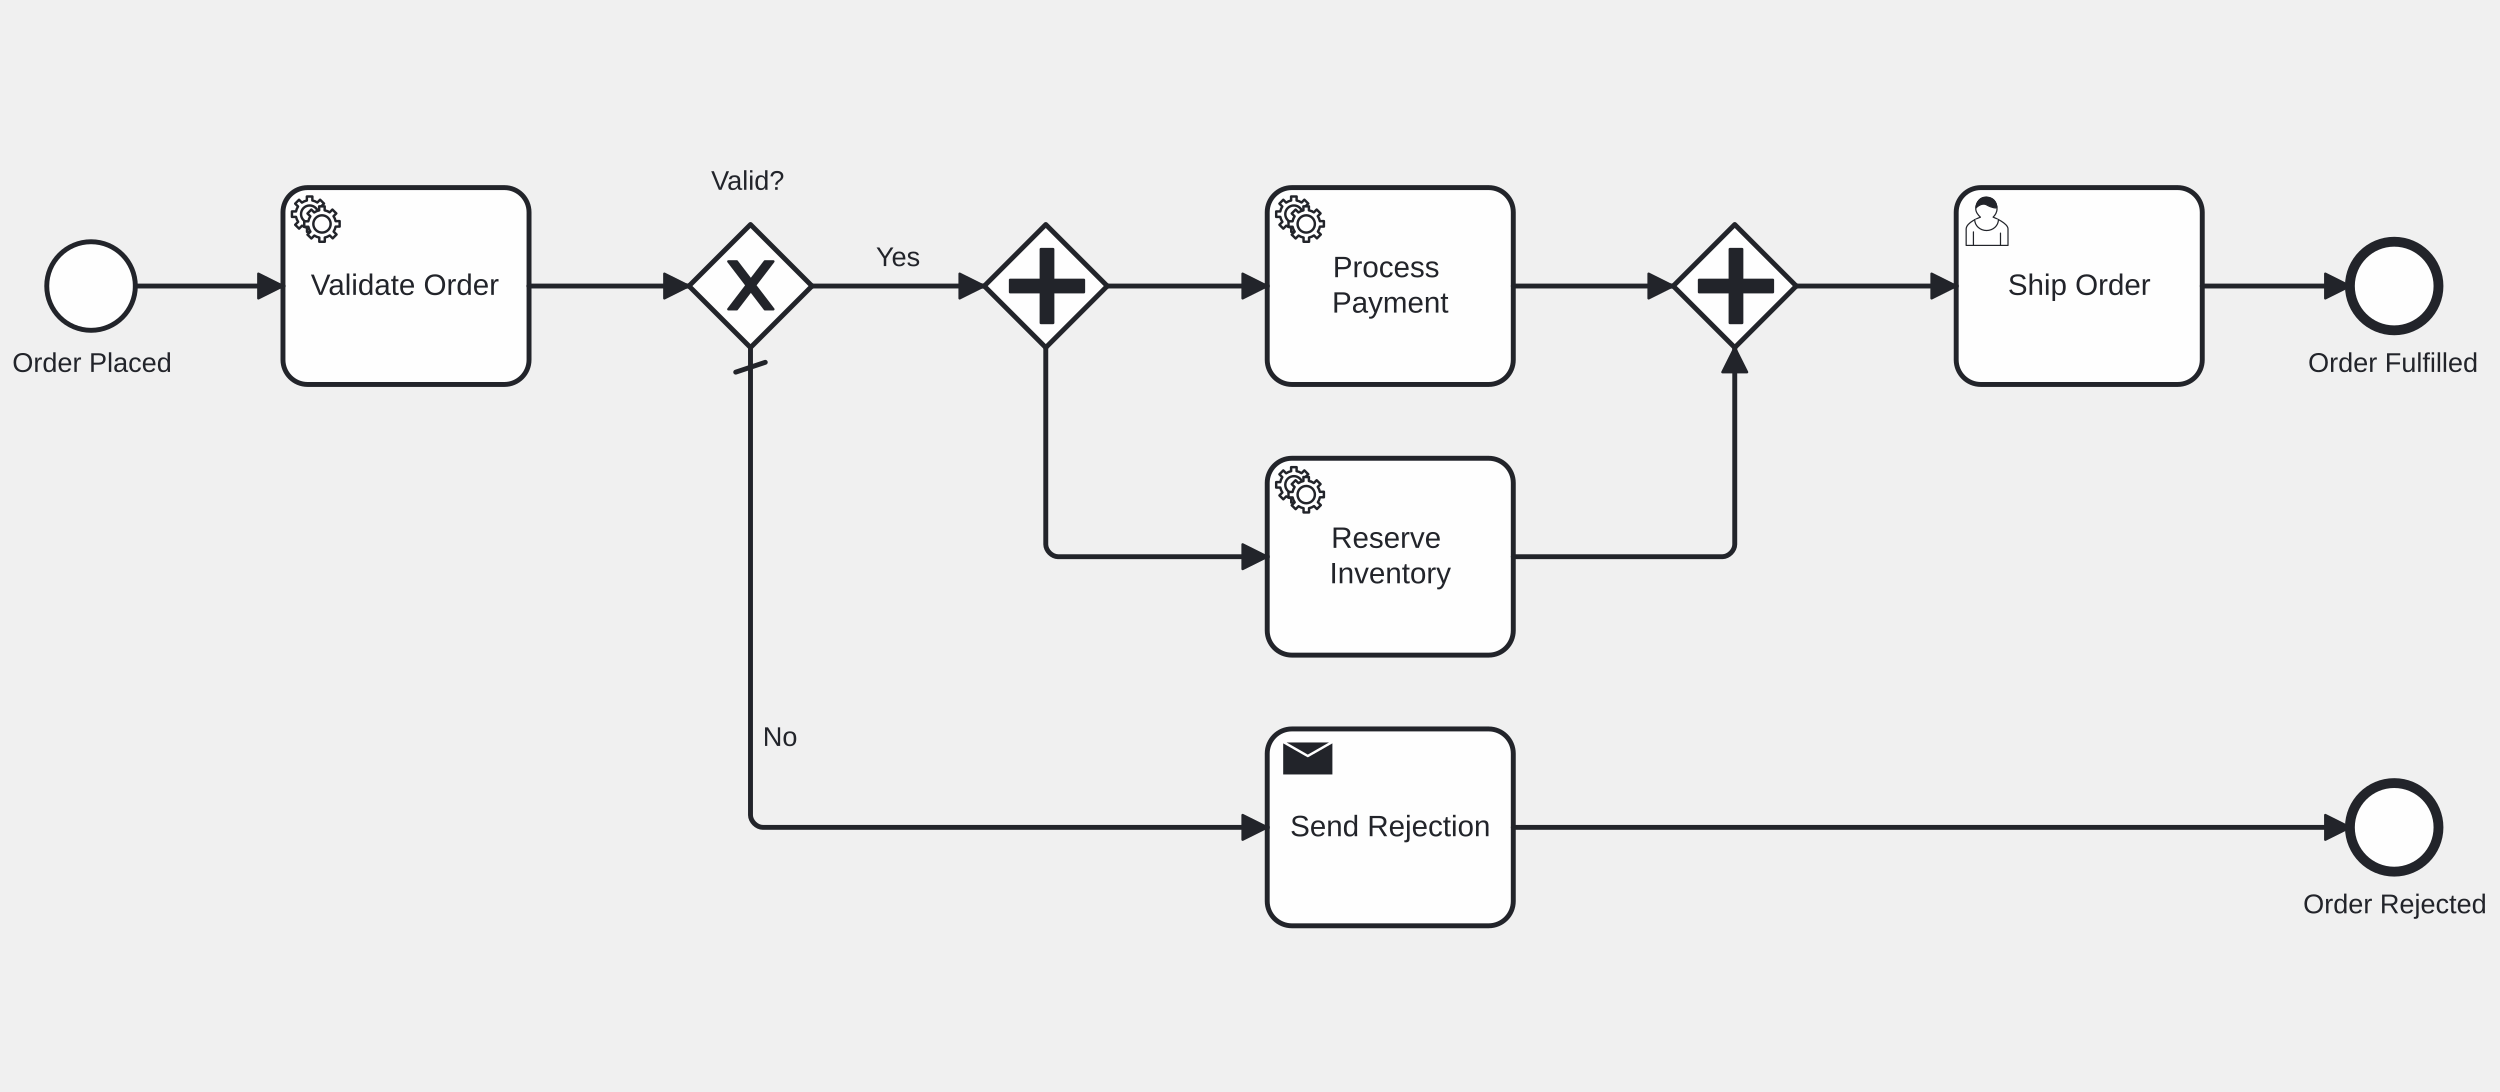
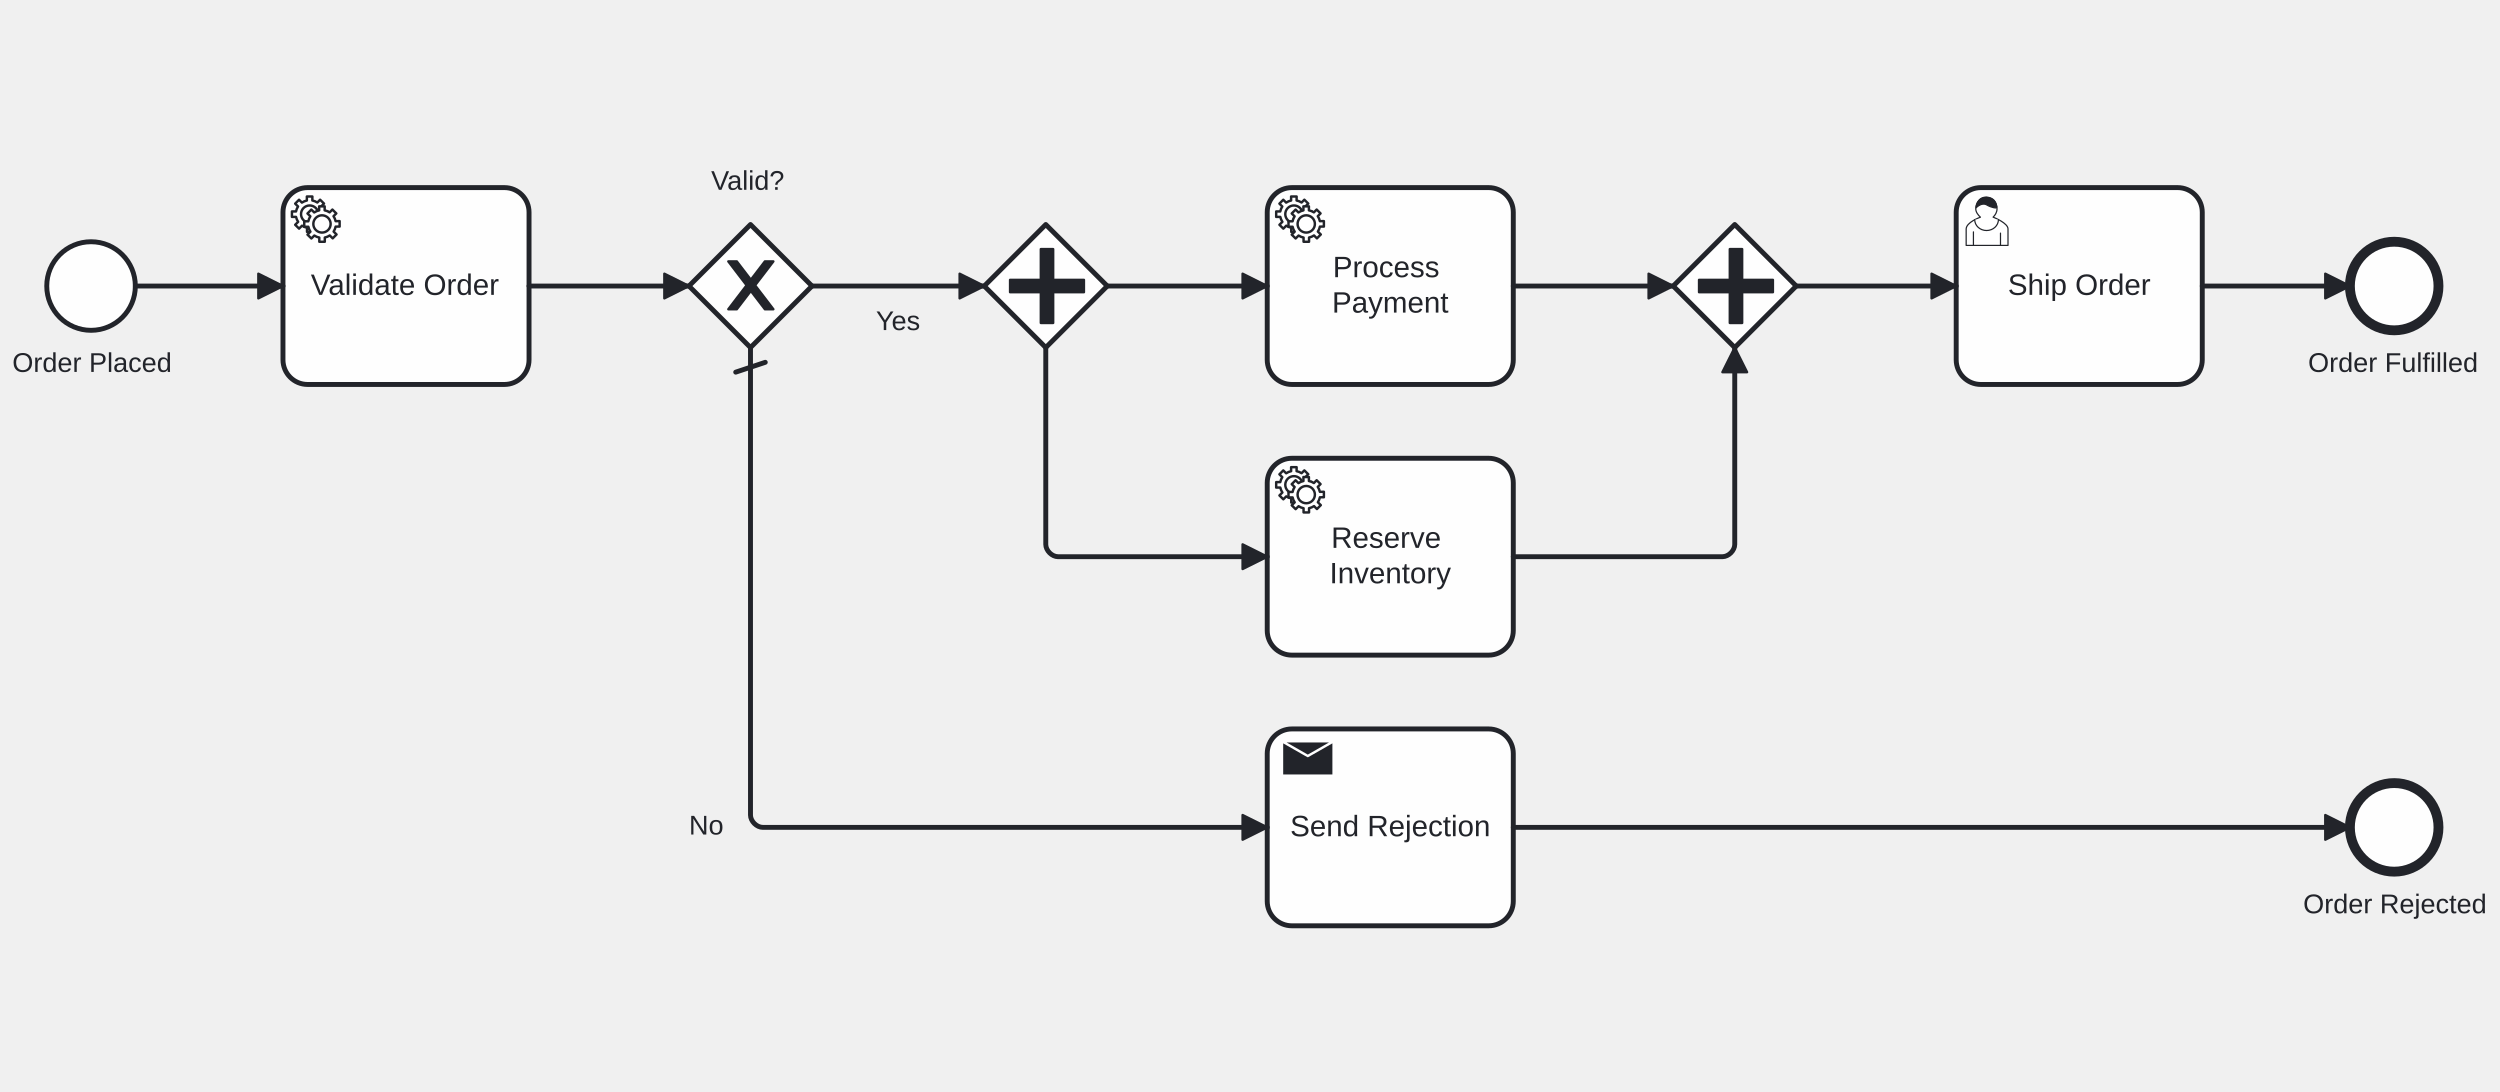
<svg xmlns="http://www.w3.org/2000/svg" width="1189" height="519" viewBox="173 200 1016 319" version="1.1">
  <g class="djs-group">
    <g class="djs-element djs-shape" data-element-id="Gateway_0rzojmn" style="display: block;" transform="translate(853, 229)">
      <g class="djs-visual">
        <polygon style="stroke-linecap: round; stroke-linejoin: round; stroke: hsl(225, 10%, 15%); stroke-width: 2px; fill: white; fill-opacity: 0.95;" points="25,0 50,25 25,50 0,25" />
        <path style="fill: hsl(225, 10%, 15%); stroke-linecap: round; stroke-linejoin: round; stroke: hsl(225, 10%, 15%); stroke-width: 1px;" d="m 23,10 0,12.5 -12.5,0 0,5 12.5,0 0,12.5 5,0 0,-12.5 12.5,0 0,-5 -12.5,0 0,-12.5 -5,0 z" />
      </g>
      <rect style="fill: none; stroke-opacity: 0; stroke: white; stroke-width: 15px;" class="djs-hit djs-hit-all" x="0" y="0" width="50" height="50" />
      <rect style="transform-box: fill-box; transform: rotate(45deg); transform-origin: center; fill: none;" x="2" y="2" rx="4" width="46" height="46" class="djs-outline" />
    </g>
  </g>
  <g class="djs-group">
    <g class="djs-element djs-shape" data-element-id="Event_1kc0fqv" style="display: block;" transform="translate(192, 236)">
      <g class="djs-visual">
        <circle cx="18" cy="18" r="18" style="stroke-linecap: round; stroke-linejoin: round; stroke: hsl(225, 10%, 15%); stroke-width: 2px; fill: white; fill-opacity: 0.95;" />
      </g>
      <rect style="fill: none; stroke-opacity: 0; stroke: white; stroke-width: 15px;" class="djs-hit djs-hit-all" x="0" y="0" width="36" height="36" />
      <circle cx="18" cy="18" r="23" style="fill: none;" class="djs-outline" />
    </g>
  </g>
  <g class="djs-group">
    <g class="djs-element djs-shape" data-element-id="Gateway_0ircx6m" style="display: block;" transform="translate(453, 229)">
      <g class="djs-visual">
        <polygon style="stroke-linecap: round; stroke-linejoin: round; stroke: hsl(225, 10%, 15%); stroke-width: 2px; fill: white; fill-opacity: 0.95;" points="25,0 50,25 25,50 0,25" />
        <path style="fill: hsl(225, 10%, 15%); stroke-linecap: round; stroke-linejoin: round; stroke: hsl(225, 10%, 15%); stroke-width: 1px;" d="m 16,15 7.429,9.714 -7.429,9.714 3.429,0 5.714,-7.464 5.714,7.464 3.429,0 -7.429,-9.714 7.429,-9.714 -3.429,0 -5.714,7.464 -5.714,-7.464 -3.429,0 z" />
      </g>
      <rect style="fill: none; stroke-opacity: 0; stroke: white; stroke-width: 15px;" class="djs-hit djs-hit-all" x="0" y="0" width="50" height="50" />
      <rect style="transform-box: fill-box; transform: rotate(45deg); transform-origin: center; fill: none;" x="2" y="2" rx="4" width="46" height="46" class="djs-outline" />
    </g>
  </g>
  <g class="djs-group">
    <g class="djs-element djs-shape" data-element-id="Event_1hm7wwe" style="display: block;" transform="translate(1128, 236)">
      <g class="djs-visual">
        <circle cx="18" cy="18" r="18" style="stroke-linecap: round; stroke-linejoin: round; stroke: hsl(225, 10%, 15%); stroke-width: 4px; fill: white; fill-opacity: 0.95;" />
      </g>
      <rect style="fill: none; stroke-opacity: 0; stroke: white; stroke-width: 15px;" class="djs-hit djs-hit-all" x="0" y="0" width="36" height="36" />
      <circle cx="18" cy="18" r="24" style="fill: none;" class="djs-outline" />
    </g>
  </g>
  <g class="djs-group">
    <g class="djs-element djs-shape" data-element-id="Activity_0glogve" style="display: block;" transform="translate(288, 214)">
      <g class="djs-visual">
        <rect x="0" y="0" width="100" height="80" rx="10" ry="10" style="stroke-linecap: round; stroke-linejoin: round; stroke: hsl(225, 10%, 15%); stroke-width: 2px; fill: white; fill-opacity: 0.95;" />
        <text style="font-family: Arial, sans-serif; font-size: 12px; font-weight: normal; fill: hsl(225, 10%, 15%);" lineHeight="1.2" class="djs-label">
          <tspan x="11.318" y="43.6">Validate Order</tspan>
        </text>
        <circle cx="5" cy="5" r="5" style="stroke-linecap: round; stroke-linejoin: round; stroke: none; stroke-width: 2px; fill: white;" transform="translate(6, 6)" />
        <path style="fill: white; stroke-linecap: round; stroke-linejoin: round; stroke: hsl(225, 10%, 15%); stroke-width: 1px;" d="m 12,18 v -1.713 c 0.352,-0.07 0.704,-0.178 1.048,-0.321 0.344,-0.145 0.666,-0.321 0.966,-0.521 l 1.194,1.18 1.567,-1.577 -1.195,-1.18 c 0.403,-0.614 0.683,-1.299 0.825,-2.018 l 1.622,-0.01 v -2.22 l -1.637,0.01 c -0.073,-0.352 -0.178,-0.7 -0.324,-1.044 -0.145,-0.344 -0.321,-0.664 -0.523,-0.962 l 1.131,-1.136 -1.583,-1.563 -1.13,1.136 c -0.614,-0.401 -1.303,-0.681 -2.023,-0.822 l 0.009,-1.619 h -2.241 l 0.004,1.631 c -0.354,0.074 -0.705,0.18 -1.05,0.324 -0.344,0.144 -0.665,0.321 -0.964,0.52 l -1.17,-1.158 -1.567,1.579 1.168,1.157 c -0.403,0.613 -0.683,1.298 -0.825,2.017 l -1.659,0.003 v 2.222 l 1.672,-0.006 c 0.073,0.351 0.18,0.702 0.324,1.045 0.145,0.344 0.321,0.664 0.523,0.961 l -1.199,1.197 1.584,1.56 1.196,-1.193 c 0.614,0.403 1.303,0.682 2.023,0.823 l 7.19e-4,1.699 h 2.227 z m 0.221,-3.996 c -1.789,0.75 -3.858,-0.093 -4.61,-1.874 -0.752,-1.783 0.091,-3.846 1.88,-4.596 1.788,-0.749 3.857,0.093 4.609,1.874 0.752,1.782 -0.091,3.846 -1.88,4.596 z" />
        <circle cx="5" cy="5" r="5" style="stroke-linecap: round; stroke-linejoin: round; stroke: none; stroke-width: 2px; fill: white;" transform="translate(11, 10)" />
        <path style="fill: white; stroke-linecap: round; stroke-linejoin: round; stroke: hsl(225, 10%, 15%); stroke-width: 1px;" d="m 17,22 v -1.713 c 0.352,-0.07 0.704,-0.178 1.048,-0.321 0.344,-0.145 0.666,-0.321 0.966,-0.521 l 1.194,1.18 1.567,-1.577 -1.195,-1.18 c 0.403,-0.614 0.683,-1.299 0.825,-2.018 l 1.622,-0.01 v -2.22 l -1.637,0.01 c -0.073,-0.352 -0.178,-0.7 -0.324,-1.044 -0.145,-0.344 -0.321,-0.664 -0.523,-0.962 l 1.131,-1.136 -1.583,-1.563 -1.13,1.136 c -0.614,-0.401 -1.303,-0.681 -2.023,-0.822 l 0.009,-1.619 h -2.241 l 0.004,1.631 c -0.354,0.074 -0.705,0.18 -1.05,0.324 -0.344,0.144 -0.665,0.321 -0.964,0.52 l -1.17,-1.158 -1.567,1.579 1.168,1.157 c -0.403,0.613 -0.683,1.298 -0.825,2.017 l -1.659,0.003 v 2.222 l 1.672,-0.006 c 0.073,0.351 0.18,0.702 0.324,1.045 0.145,0.344 0.321,0.664 0.523,0.961 l -1.199,1.197 1.584,1.56 1.196,-1.193 c 0.614,0.403 1.303,0.682 2.023,0.823 l 7.19e-4,1.699 h 2.227 z m 0.221,-3.996 c -1.789,0.75 -3.858,-0.093 -4.61,-1.874 -0.752,-1.783 0.091,-3.846 1.88,-4.596 1.788,-0.749 3.857,0.093 4.609,1.874 0.752,1.782 -0.091,3.846 -1.88,4.596 z" />
      </g>
      <rect style="fill: none; stroke-opacity: 0; stroke: white; stroke-width: 15px;" class="djs-hit djs-hit-all" x="0" y="0" width="100" height="80" />
      <rect x="-5" y="-5" rx="14" width="110" height="90" style="fill: none;" class="djs-outline" />
    </g>
  </g>
  <g class="djs-group">
    <g class="djs-element djs-shape" data-element-id="Activity_0rnc8vk" style="display: block;" transform="translate(688, 214)">
      <g class="djs-visual">
        <rect x="0" y="0" width="100" height="80" rx="10" ry="10" style="stroke-linecap: round; stroke-linejoin: round; stroke: hsl(225, 10%, 15%); stroke-width: 2px; fill: white; fill-opacity: 0.95;" />
        <text style="font-family: Arial, sans-serif; font-size: 12px; font-weight: normal; fill: hsl(225, 10%, 15%);" lineHeight="1.2" class="djs-label">
          <tspan x="26.66" y="36.4">Process </tspan>
          <tspan x="26.324" y="50.8">Payment</tspan>
        </text>
        <circle cx="5" cy="5" r="5" style="stroke-linecap: round; stroke-linejoin: round; stroke: none; stroke-width: 2px; fill: white;" transform="translate(6, 6)" />
        <path style="fill: white; stroke-linecap: round; stroke-linejoin: round; stroke: hsl(225, 10%, 15%); stroke-width: 1px;" d="m 12,18 v -1.713 c 0.352,-0.07 0.704,-0.178 1.048,-0.321 0.344,-0.145 0.666,-0.321 0.966,-0.521 l 1.194,1.18 1.567,-1.577 -1.195,-1.18 c 0.403,-0.614 0.683,-1.299 0.825,-2.018 l 1.622,-0.01 v -2.22 l -1.637,0.01 c -0.073,-0.352 -0.178,-0.7 -0.324,-1.044 -0.145,-0.344 -0.321,-0.664 -0.523,-0.962 l 1.131,-1.136 -1.583,-1.563 -1.13,1.136 c -0.614,-0.401 -1.303,-0.681 -2.023,-0.822 l 0.009,-1.619 h -2.241 l 0.004,1.631 c -0.354,0.074 -0.705,0.18 -1.05,0.324 -0.344,0.144 -0.665,0.321 -0.964,0.52 l -1.17,-1.158 -1.567,1.579 1.168,1.157 c -0.403,0.613 -0.683,1.298 -0.825,2.017 l -1.659,0.003 v 2.222 l 1.672,-0.006 c 0.073,0.351 0.18,0.702 0.324,1.045 0.145,0.344 0.321,0.664 0.523,0.961 l -1.199,1.197 1.584,1.56 1.196,-1.193 c 0.614,0.403 1.303,0.682 2.023,0.823 l 7.19e-4,1.699 h 2.227 z m 0.221,-3.996 c -1.789,0.75 -3.858,-0.093 -4.61,-1.874 -0.752,-1.783 0.091,-3.846 1.88,-4.596 1.788,-0.749 3.857,0.093 4.609,1.874 0.752,1.782 -0.091,3.846 -1.88,4.596 z" />
        <circle cx="5" cy="5" r="5" style="stroke-linecap: round; stroke-linejoin: round; stroke: none; stroke-width: 2px; fill: white;" transform="translate(11, 10)" />
        <path style="fill: white; stroke-linecap: round; stroke-linejoin: round; stroke: hsl(225, 10%, 15%); stroke-width: 1px;" d="m 17,22 v -1.713 c 0.352,-0.07 0.704,-0.178 1.048,-0.321 0.344,-0.145 0.666,-0.321 0.966,-0.521 l 1.194,1.18 1.567,-1.577 -1.195,-1.18 c 0.403,-0.614 0.683,-1.299 0.825,-2.018 l 1.622,-0.01 v -2.22 l -1.637,0.01 c -0.073,-0.352 -0.178,-0.7 -0.324,-1.044 -0.145,-0.344 -0.321,-0.664 -0.523,-0.962 l 1.131,-1.136 -1.583,-1.563 -1.13,1.136 c -0.614,-0.401 -1.303,-0.681 -2.023,-0.822 l 0.009,-1.619 h -2.241 l 0.004,1.631 c -0.354,0.074 -0.705,0.18 -1.05,0.324 -0.344,0.144 -0.665,0.321 -0.964,0.52 l -1.17,-1.158 -1.567,1.579 1.168,1.157 c -0.403,0.613 -0.683,1.298 -0.825,2.017 l -1.659,0.003 v 2.222 l 1.672,-0.006 c 0.073,0.351 0.18,0.702 0.324,1.045 0.145,0.344 0.321,0.664 0.523,0.961 l -1.199,1.197 1.584,1.56 1.196,-1.193 c 0.614,0.403 1.303,0.682 2.023,0.823 l 7.19e-4,1.699 h 2.227 z m 0.221,-3.996 c -1.789,0.75 -3.858,-0.093 -4.61,-1.874 -0.752,-1.783 0.091,-3.846 1.88,-4.596 1.788,-0.749 3.857,0.093 4.609,1.874 0.752,1.782 -0.091,3.846 -1.88,4.596 z" />
      </g>
      <rect style="fill: none; stroke-opacity: 0; stroke: white; stroke-width: 15px;" class="djs-hit djs-hit-all" x="0" y="0" width="100" height="80" />
      <rect x="-5" y="-5" rx="14" width="110" height="90" style="fill: none;" class="djs-outline" />
    </g>
  </g>
  <g class="djs-group">
    <g class="djs-element djs-shape" data-element-id="Activity_0mr8w51" style="display: block;" transform="translate(688, 324)">
      <g class="djs-visual">
        <rect x="0" y="0" width="100" height="80" rx="10" ry="10" style="stroke-linecap: round; stroke-linejoin: round; stroke: hsl(225, 10%, 15%); stroke-width: 2px; fill: white; fill-opacity: 0.95;" />
        <text style="font-family: Arial, sans-serif; font-size: 12px; font-weight: normal; fill: hsl(225, 10%, 15%);" lineHeight="1.2" class="djs-label">
          <tspan x="25.994" y="36.4">Reserve </tspan>
          <tspan x="25.322" y="50.8">Inventory</tspan>
        </text>
        <circle cx="5" cy="5" r="5" style="stroke-linecap: round; stroke-linejoin: round; stroke: none; stroke-width: 2px; fill: white;" transform="translate(6, 6)" />
        <path style="fill: white; stroke-linecap: round; stroke-linejoin: round; stroke: hsl(225, 10%, 15%); stroke-width: 1px;" d="m 12,18 v -1.713 c 0.352,-0.07 0.704,-0.178 1.048,-0.321 0.344,-0.145 0.666,-0.321 0.966,-0.521 l 1.194,1.18 1.567,-1.577 -1.195,-1.18 c 0.403,-0.614 0.683,-1.299 0.825,-2.018 l 1.622,-0.01 v -2.22 l -1.637,0.01 c -0.073,-0.352 -0.178,-0.7 -0.324,-1.044 -0.145,-0.344 -0.321,-0.664 -0.523,-0.962 l 1.131,-1.136 -1.583,-1.563 -1.13,1.136 c -0.614,-0.401 -1.303,-0.681 -2.023,-0.822 l 0.009,-1.619 h -2.241 l 0.004,1.631 c -0.354,0.074 -0.705,0.18 -1.05,0.324 -0.344,0.144 -0.665,0.321 -0.964,0.52 l -1.17,-1.158 -1.567,1.579 1.168,1.157 c -0.403,0.613 -0.683,1.298 -0.825,2.017 l -1.659,0.003 v 2.222 l 1.672,-0.006 c 0.073,0.351 0.18,0.702 0.324,1.045 0.145,0.344 0.321,0.664 0.523,0.961 l -1.199,1.197 1.584,1.56 1.196,-1.193 c 0.614,0.403 1.303,0.682 2.023,0.823 l 7.19e-4,1.699 h 2.227 z m 0.221,-3.996 c -1.789,0.75 -3.858,-0.093 -4.61,-1.874 -0.752,-1.783 0.091,-3.846 1.88,-4.596 1.788,-0.749 3.857,0.093 4.609,1.874 0.752,1.782 -0.091,3.846 -1.88,4.596 z" />
        <circle cx="5" cy="5" r="5" style="stroke-linecap: round; stroke-linejoin: round; stroke: none; stroke-width: 2px; fill: white;" transform="translate(11, 10)" />
        <path style="fill: white; stroke-linecap: round; stroke-linejoin: round; stroke: hsl(225, 10%, 15%); stroke-width: 1px;" d="m 17,22 v -1.713 c 0.352,-0.07 0.704,-0.178 1.048,-0.321 0.344,-0.145 0.666,-0.321 0.966,-0.521 l 1.194,1.18 1.567,-1.577 -1.195,-1.18 c 0.403,-0.614 0.683,-1.299 0.825,-2.018 l 1.622,-0.01 v -2.22 l -1.637,0.01 c -0.073,-0.352 -0.178,-0.7 -0.324,-1.044 -0.145,-0.344 -0.321,-0.664 -0.523,-0.962 l 1.131,-1.136 -1.583,-1.563 -1.13,1.136 c -0.614,-0.401 -1.303,-0.681 -2.023,-0.822 l 0.009,-1.619 h -2.241 l 0.004,1.631 c -0.354,0.074 -0.705,0.18 -1.05,0.324 -0.344,0.144 -0.665,0.321 -0.964,0.52 l -1.17,-1.158 -1.567,1.579 1.168,1.157 c -0.403,0.613 -0.683,1.298 -0.825,2.017 l -1.659,0.003 v 2.222 l 1.672,-0.006 c 0.073,0.351 0.18,0.702 0.324,1.045 0.145,0.344 0.321,0.664 0.523,0.961 l -1.199,1.197 1.584,1.56 1.196,-1.193 c 0.614,0.403 1.303,0.682 2.023,0.823 l 7.19e-4,1.699 h 2.227 z m 0.221,-3.996 c -1.789,0.75 -3.858,-0.093 -4.61,-1.874 -0.752,-1.783 0.091,-3.846 1.88,-4.596 1.788,-0.749 3.857,0.093 4.609,1.874 0.752,1.782 -0.091,3.846 -1.88,4.596 z" />
      </g>
      <rect style="fill: none; stroke-opacity: 0; stroke: white; stroke-width: 15px;" class="djs-hit djs-hit-all" x="0" y="0" width="100" height="80" />
      <rect x="-5" y="-5" rx="14" width="110" height="90" style="fill: none;" class="djs-outline" />
    </g>
  </g>
  <g class="djs-group">
    <g class="djs-element djs-shape" data-element-id="Activity_02pkc1i" style="display: block;" transform="translate(688, 434)">
      <g class="djs-visual">
        <rect x="0" y="0" width="100" height="80" rx="10" ry="10" style="stroke-linecap: round; stroke-linejoin: round; stroke: hsl(225, 10%, 15%); stroke-width: 2px; fill: white; fill-opacity: 0.95;" />
        <text style="font-family: Arial, sans-serif; font-size: 12px; font-weight: normal; fill: hsl(225, 10%, 15%);" lineHeight="1.2" class="djs-label">
          <tspan x="9.314" y="43.6">Send Rejection</tspan>
        </text>
        <path style="fill: hsl(225, 10%, 15%); stroke-linecap: round; stroke-linejoin: round; stroke: white; stroke-width: 1px;" d="m 5.985,4.998 l 0,14 l 21,0 l 0,-14 z l 10.5,6 l 10.5,-6" />
      </g>
      <rect style="fill: none; stroke-opacity: 0; stroke: white; stroke-width: 15px;" class="djs-hit djs-hit-all" x="0" y="0" width="100" height="80" />
      <rect x="-5" y="-5" rx="14" width="110" height="90" style="fill: none;" class="djs-outline" />
    </g>
  </g>
  <g class="djs-group">
    <g class="djs-element djs-shape" data-element-id="Activity_1kdlney" style="display: block;" transform="translate(968, 214)">
      <g class="djs-visual">
        <rect x="0" y="0" width="100" height="80" rx="10" ry="10" style="stroke-linecap: round; stroke-linejoin: round; stroke: hsl(225, 10%, 15%); stroke-width: 2px; fill: white; fill-opacity: 0.95;" />
        <text style="font-family: Arial, sans-serif; font-size: 12px; font-weight: normal; fill: hsl(225, 10%, 15%);" lineHeight="1.2" class="djs-label">
          <tspan x="20.99" y="43.6">Ship Order</tspan>
        </text>
        <path style="fill: white; stroke-linecap: round; stroke-linejoin: round; stroke: hsl(225, 10%, 15%); stroke-width: 0.5px;" d="m 15,12 c 0.909,-0.845 1.594,-2.049 1.594,-3.385 0,-2.554 -1.805,-4.622 -4.357,-4.622 -2.552,0 -4.288,2.068 -4.288,4.622 0,1.348 0.974,2.562 1.896,3.405 -0.529,0.187 -5.669,2.097 -5.794,4.756 v 6.718 h 17 v -6.718 c 0,-2.298 -5.528,-4.595 -6.051,-4.776 zm -8,6 l 0,5.5 m 11,0 l 0,-5" />
        <path style="fill: white; stroke-linecap: round; stroke-linejoin: round; stroke: hsl(225, 10%, 15%); stroke-width: 0.5px;" d="m 15,12 m 2.162,1.009 c 0,2.447 -2.158,4.431 -4.821,4.431 -2.665,0 -4.822,-1.981 -4.822,-4.431 " />
        <path style="fill: hsl(225, 10%, 15%); stroke-linecap: round; stroke-linejoin: round; stroke: hsl(225, 10%, 15%); stroke-width: 0.5px;" d="m 15,12 m -6.9,-3.80 c 0,0 2.251,-2.358 4.274,-1.177 2.024,1.181 4.221,1.537 4.124,0.965 -0.098,-0.57 -0.117,-3.791 -4.191,-4.136 -3.575,0.001 -4.208,3.367 -4.207,4.348 z" />
      </g>
      <rect style="fill: none; stroke-opacity: 0; stroke: white; stroke-width: 15px;" class="djs-hit djs-hit-all" x="0" y="0" width="100" height="80" />
      <rect x="-5" y="-5" rx="14" width="110" height="90" style="fill: none;" class="djs-outline" />
    </g>
  </g>
  <g class="djs-group">
    <g class="djs-element djs-shape" data-element-id="Gateway_0g0pyit" style="display: block;" transform="translate(573, 229)">
      <g class="djs-visual">
        <polygon style="stroke-linecap: round; stroke-linejoin: round; stroke: hsl(225, 10%, 15%); stroke-width: 2px; fill: white; fill-opacity: 0.95;" points="25,0 50,25 25,50 0,25" />
        <path style="fill: hsl(225, 10%, 15%); stroke-linecap: round; stroke-linejoin: round; stroke: hsl(225, 10%, 15%); stroke-width: 1px;" d="m 23,10 0,12.5 -12.5,0 0,5 12.5,0 0,12.5 5,0 0,-12.5 12.5,0 0,-5 -12.5,0 0,-12.5 -5,0 z" />
      </g>
      <rect style="fill: none; stroke-opacity: 0; stroke: white; stroke-width: 15px;" class="djs-hit djs-hit-all" x="0" y="0" width="50" height="50" />
      <rect style="transform-box: fill-box; transform: rotate(45deg); transform-origin: center; fill: none;" x="2" y="2" rx="4" width="46" height="46" class="djs-outline" />
    </g>
  </g>
  <g class="djs-group">
    <g class="djs-element djs-shape" data-element-id="Event_01cpts6" style="display: block;" transform="translate(1128, 456)">
      <g class="djs-visual">
        <circle cx="18" cy="18" r="18" style="stroke-linecap: round; stroke-linejoin: round; stroke: hsl(225, 10%, 15%); stroke-width: 4px; fill: white; fill-opacity: 0.95;" />
      </g>
      <rect style="fill: none; stroke-opacity: 0; stroke: white; stroke-width: 15px;" class="djs-hit djs-hit-all" x="0" y="0" width="36" height="36" />
      <circle cx="18" cy="18" r="24" style="fill: none;" class="djs-outline" />
    </g>
  </g>
  <g class="djs-group">
    <g class="djs-element djs-connection" data-element-id="Flow_0710ei0" style="display: block;">
      <g class="djs-visual">
        <defs>
-           <marker id="marker-bi1zw0pz5fnl0zwoak84u53ok" viewBox="0 0 20 20" refX="11" refY="10" markerWidth="10" markerHeight="10" orient="auto">
-             <path d="M 1 5 L 11 10 L 1 15 Z" style="stroke-linecap: round; stroke-linejoin: round; stroke: hsl(225, 10%, 15%); stroke-width: 1px; fill: hsl(225, 10%, 15%);" />
-           </marker>
-         </defs>
-         <path style="fill: none; stroke-linecap: round; stroke-linejoin: round; stroke: hsl(225, 10%, 15%); stroke-width: 2px; marker-end: url(#marker-bi1zw0pz5fnl0zwoak84u53ok);" data-corner-radius="5" d="M228,254L288,254" />
+           <marker id="marker-2jywd5371wzt3am48rafx4fj7" viewBox="0 0 20 20" refX="11" refY="10" markerWidth="10" markerHeight="10" orient="auto">
+             <path d="M 1 5 L 11 10 L 1 15 Z" style="stroke-linecap: round; stroke-linejoin: round; stroke: hsl(225, 10%, 15%); stroke-width: 1px; fill: hsl(225, 10%, 15%);" />
+           </marker>
+         </defs>
+         <path style="fill: none; stroke-linecap: round; stroke-linejoin: round; stroke: hsl(225, 10%, 15%); stroke-width: 2px; marker-end: url(#marker-2jywd5371wzt3am48rafx4fj7);" data-corner-radius="5" d="M228,254L288,254" />
      </g>
      <path d="M228,254L288,254" style="fill: none; stroke-opacity: 0; stroke: white; stroke-width: 15px;" class="djs-hit djs-hit-stroke" />
      <rect x="223" y="249" rx="4" width="70" height="10" style="fill: none;" class="djs-outline" />
    </g>
  </g>
  <g class="djs-group">
    <g class="djs-element djs-connection" data-element-id="Flow_007jsi5" style="display: block;">
      <g class="djs-visual">
        <defs>
-           <marker id="marker-chf16t9ct3q0o9ya7l7qfqeig" viewBox="0 0 20 20" refX="11" refY="10" markerWidth="10" markerHeight="10" orient="auto">
-             <path d="M 1 5 L 11 10 L 1 15 Z" style="stroke-linecap: round; stroke-linejoin: round; stroke: hsl(225, 10%, 15%); stroke-width: 1px; fill: hsl(225, 10%, 15%);" />
-           </marker>
-         </defs>
-         <path style="fill: none; stroke-linecap: round; stroke-linejoin: round; stroke: hsl(225, 10%, 15%); stroke-width: 2px; marker-end: url(#marker-chf16t9ct3q0o9ya7l7qfqeig);" data-corner-radius="5" d="M388,254L453,254" />
+           <marker id="marker-8oj9a2nsqpye4c0dpiewqwsdy" viewBox="0 0 20 20" refX="11" refY="10" markerWidth="10" markerHeight="10" orient="auto">
+             <path d="M 1 5 L 11 10 L 1 15 Z" style="stroke-linecap: round; stroke-linejoin: round; stroke: hsl(225, 10%, 15%); stroke-width: 1px; fill: hsl(225, 10%, 15%);" />
+           </marker>
+         </defs>
+         <path style="fill: none; stroke-linecap: round; stroke-linejoin: round; stroke: hsl(225, 10%, 15%); stroke-width: 2px; marker-end: url(#marker-8oj9a2nsqpye4c0dpiewqwsdy);" data-corner-radius="5" d="M388,254L453,254" />
      </g>
      <path d="M388,254L453,254" style="fill: none; stroke-opacity: 0; stroke: white; stroke-width: 15px;" class="djs-hit djs-hit-stroke" />
      <rect x="383" y="249" rx="4" width="75" height="10" style="fill: none;" class="djs-outline" />
    </g>
  </g>
  <g class="djs-group">
    <g class="djs-element djs-connection" data-element-id="Flow_0f3s1zc" style="display: block;">
      <g class="djs-visual">
        <defs>
-           <marker id="marker-5a22d6xxz9lkhordiy3l4y512" viewBox="0 0 20 20" refX="11" refY="10" markerWidth="10" markerHeight="10" orient="auto">
-             <path d="M 1 5 L 11 10 L 1 15 Z" style="stroke-linecap: round; stroke-linejoin: round; stroke: hsl(225, 10%, 15%); stroke-width: 1px; fill: hsl(225, 10%, 15%);" />
-           </marker>
-         </defs>
-         <path style="fill: none; stroke-linecap: round; stroke-linejoin: round; stroke: hsl(225, 10%, 15%); stroke-width: 2px; marker-end: url(#marker-5a22d6xxz9lkhordiy3l4y512);" data-corner-radius="5" d="M503,254L573,254" />
+           <marker id="marker-ev169frf1bvqk1euot7q763la" viewBox="0 0 20 20" refX="11" refY="10" markerWidth="10" markerHeight="10" orient="auto">
+             <path d="M 1 5 L 11 10 L 1 15 Z" style="stroke-linecap: round; stroke-linejoin: round; stroke: hsl(225, 10%, 15%); stroke-width: 1px; fill: hsl(225, 10%, 15%);" />
+           </marker>
+         </defs>
+         <path style="fill: none; stroke-linecap: round; stroke-linejoin: round; stroke: hsl(225, 10%, 15%); stroke-width: 2px; marker-end: url(#marker-ev169frf1bvqk1euot7q763la);" data-corner-radius="5" d="M503,254L573,254" />
      </g>
      <path d="M503,254L573,254" style="fill: none; stroke-opacity: 0; stroke: white; stroke-width: 15px;" class="djs-hit djs-hit-stroke" />
      <rect x="498" y="249" rx="4" width="80" height="10" style="fill: none;" class="djs-outline" />
    </g>
  </g>
  <g class="djs-group">
    <g class="djs-element djs-connection" data-element-id="Flow_0mgoijn" style="display: block;">
      <g class="djs-visual">
        <defs>
-           <marker id="marker-8wg9ooukmslpsv2d366f8ae26" viewBox="0 0 20 20" refX="11" refY="10" markerWidth="10" markerHeight="10" orient="auto">
-             <path d="M 1 5 L 11 10 L 1 15 Z" style="stroke-linecap: round; stroke-linejoin: round; stroke: hsl(225, 10%, 15%); stroke-width: 1px; fill: hsl(225, 10%, 15%);" />
-           </marker>
-         </defs>
-         <path style="fill: none; stroke-linecap: round; stroke-linejoin: round; stroke: hsl(225, 10%, 15%); stroke-width: 2px; marker-end: url(#marker-8wg9ooukmslpsv2d366f8ae26);" data-corner-radius="5" d="M623,254L688,254" />
+           <marker id="marker-bk9mo69wzfudauk35rqstgxjl" viewBox="0 0 20 20" refX="11" refY="10" markerWidth="10" markerHeight="10" orient="auto">
+             <path d="M 1 5 L 11 10 L 1 15 Z" style="stroke-linecap: round; stroke-linejoin: round; stroke: hsl(225, 10%, 15%); stroke-width: 1px; fill: hsl(225, 10%, 15%);" />
+           </marker>
+         </defs>
+         <path style="fill: none; stroke-linecap: round; stroke-linejoin: round; stroke: hsl(225, 10%, 15%); stroke-width: 2px; marker-end: url(#marker-bk9mo69wzfudauk35rqstgxjl);" data-corner-radius="5" d="M623,254L688,254" />
      </g>
      <path d="M623,254L688,254" style="fill: none; stroke-opacity: 0; stroke: white; stroke-width: 15px;" class="djs-hit djs-hit-stroke" />
      <rect x="618" y="249" rx="4" width="75" height="10" style="fill: none;" class="djs-outline" />
    </g>
  </g>
  <g class="djs-group">
    <g class="djs-element djs-connection" data-element-id="Flow_0rpogl4" style="display: block;">
      <g class="djs-visual">
        <defs>
-           <marker id="marker-757pcxjrh3iy1jkzav2r5yo6g" viewBox="0 0 20 20" refX="11" refY="10" markerWidth="10" markerHeight="10" orient="auto">
-             <path d="M 1 5 L 11 10 L 1 15 Z" style="stroke-linecap: round; stroke-linejoin: round; stroke: hsl(225, 10%, 15%); stroke-width: 1px; fill: hsl(225, 10%, 15%);" />
-           </marker>
-         </defs>
-         <path style="fill: none; stroke-linecap: round; stroke-linejoin: round; stroke: hsl(225, 10%, 15%); stroke-width: 2px; marker-end: url(#marker-757pcxjrh3iy1jkzav2r5yo6g);" data-corner-radius="5" d="M598,279L598,359C598,361.5,600.5,364,603,364L688,364" />
+           <marker id="marker-3k97tyy1pre5vam4lbr2r7ur0" viewBox="0 0 20 20" refX="11" refY="10" markerWidth="10" markerHeight="10" orient="auto">
+             <path d="M 1 5 L 11 10 L 1 15 Z" style="stroke-linecap: round; stroke-linejoin: round; stroke: hsl(225, 10%, 15%); stroke-width: 1px; fill: hsl(225, 10%, 15%);" />
+           </marker>
+         </defs>
+         <path style="fill: none; stroke-linecap: round; stroke-linejoin: round; stroke: hsl(225, 10%, 15%); stroke-width: 2px; marker-end: url(#marker-3k97tyy1pre5vam4lbr2r7ur0);" data-corner-radius="5" d="M598,279L598,359C598,361.5,600.5,364,603,364L688,364" />
      </g>
      <path d="M598,279L598,364L688,364" style="fill: none; stroke-opacity: 0; stroke: white; stroke-width: 15px;" class="djs-hit djs-hit-stroke" />
      <rect x="593" y="274" rx="4" width="100" height="95" style="fill: none;" class="djs-outline" />
    </g>
  </g>
  <g class="djs-group">
    <g class="djs-element djs-connection" data-element-id="Flow_033c36g" style="display: block;">
      <g class="djs-visual">
        <defs>
-           <marker id="marker-0iqhqszvze19s2c8krs2hkqwr" viewBox="0 0 20 20" refX="11" refY="10" markerWidth="10" markerHeight="10" orient="auto">
-             <path d="M 1 5 L 11 10 L 1 15 Z" style="stroke-linecap: round; stroke-linejoin: round; stroke: hsl(225, 10%, 15%); stroke-width: 1px; fill: hsl(225, 10%, 15%);" />
-           </marker>
-         </defs>
-         <path style="fill: none; stroke-linecap: round; stroke-linejoin: round; stroke: hsl(225, 10%, 15%); stroke-width: 2px; marker-end: url(#marker-0iqhqszvze19s2c8krs2hkqwr);" data-corner-radius="5" d="M788,254L853,254" />
+           <marker id="marker-08pxctbo1791ji37i9pp1fxvh" viewBox="0 0 20 20" refX="11" refY="10" markerWidth="10" markerHeight="10" orient="auto">
+             <path d="M 1 5 L 11 10 L 1 15 Z" style="stroke-linecap: round; stroke-linejoin: round; stroke: hsl(225, 10%, 15%); stroke-width: 1px; fill: hsl(225, 10%, 15%);" />
+           </marker>
+         </defs>
+         <path style="fill: none; stroke-linecap: round; stroke-linejoin: round; stroke: hsl(225, 10%, 15%); stroke-width: 2px; marker-end: url(#marker-08pxctbo1791ji37i9pp1fxvh);" data-corner-radius="5" d="M788,254L853,254" />
      </g>
      <path d="M788,254L853,254" style="fill: none; stroke-opacity: 0; stroke: white; stroke-width: 15px;" class="djs-hit djs-hit-stroke" />
      <rect x="783" y="249" rx="4" width="75" height="10" style="fill: none;" class="djs-outline" />
    </g>
  </g>
  <g class="djs-group">
    <g class="djs-element djs-connection" data-element-id="Flow_1gzog11" style="display: block;">
      <g class="djs-visual">
        <defs>
-           <marker id="marker-bncheh0gecfrtbxccqeo2a3sx" viewBox="0 0 20 20" refX="11" refY="10" markerWidth="10" markerHeight="10" orient="auto">
-             <path d="M 1 5 L 11 10 L 1 15 Z" style="stroke-linecap: round; stroke-linejoin: round; stroke: hsl(225, 10%, 15%); stroke-width: 1px; fill: hsl(225, 10%, 15%);" />
-           </marker>
-         </defs>
-         <path style="fill: none; stroke-linecap: round; stroke-linejoin: round; stroke: hsl(225, 10%, 15%); stroke-width: 2px; marker-end: url(#marker-bncheh0gecfrtbxccqeo2a3sx);" data-corner-radius="5" d="M903,254L968,254" />
+           <marker id="marker-1771cqsjqnd0qmo5tqp6327bc" viewBox="0 0 20 20" refX="11" refY="10" markerWidth="10" markerHeight="10" orient="auto">
+             <path d="M 1 5 L 11 10 L 1 15 Z" style="stroke-linecap: round; stroke-linejoin: round; stroke: hsl(225, 10%, 15%); stroke-width: 1px; fill: hsl(225, 10%, 15%);" />
+           </marker>
+         </defs>
+         <path style="fill: none; stroke-linecap: round; stroke-linejoin: round; stroke: hsl(225, 10%, 15%); stroke-width: 2px; marker-end: url(#marker-1771cqsjqnd0qmo5tqp6327bc);" data-corner-radius="5" d="M903,254L968,254" />
      </g>
      <path d="M903,254L968,254" style="fill: none; stroke-opacity: 0; stroke: white; stroke-width: 15px;" class="djs-hit djs-hit-stroke" />
      <rect x="898" y="249" rx="4" width="75" height="10" style="fill: none;" class="djs-outline" />
    </g>
  </g>
  <g class="djs-group">
    <g class="djs-element djs-connection" data-element-id="Flow_12mfwdq" style="display: block;">
      <g class="djs-visual">
        <defs>
-           <marker id="marker-4n6abwjkdg8akygfgkxhknpmd" viewBox="0 0 20 20" refX="11" refY="10" markerWidth="10" markerHeight="10" orient="auto">
-             <path d="M 1 5 L 11 10 L 1 15 Z" style="stroke-linecap: round; stroke-linejoin: round; stroke: hsl(225, 10%, 15%); stroke-width: 1px; fill: hsl(225, 10%, 15%);" />
-           </marker>
-         </defs>
-         <path style="fill: none; stroke-linecap: round; stroke-linejoin: round; stroke: hsl(225, 10%, 15%); stroke-width: 2px; marker-end: url(#marker-4n6abwjkdg8akygfgkxhknpmd);" data-corner-radius="5" d="M1068,254L1128,254" />
+           <marker id="marker-8qhfmazg5glj0le4da2awps3j" viewBox="0 0 20 20" refX="11" refY="10" markerWidth="10" markerHeight="10" orient="auto">
+             <path d="M 1 5 L 11 10 L 1 15 Z" style="stroke-linecap: round; stroke-linejoin: round; stroke: hsl(225, 10%, 15%); stroke-width: 1px; fill: hsl(225, 10%, 15%);" />
+           </marker>
+         </defs>
+         <path style="fill: none; stroke-linecap: round; stroke-linejoin: round; stroke: hsl(225, 10%, 15%); stroke-width: 2px; marker-end: url(#marker-8qhfmazg5glj0le4da2awps3j);" data-corner-radius="5" d="M1068,254L1128,254" />
      </g>
      <path d="M1068,254L1128,254" style="fill: none; stroke-opacity: 0; stroke: white; stroke-width: 15px;" class="djs-hit djs-hit-stroke" />
      <rect x="1063" y="249" rx="4" width="70" height="10" style="fill: none;" class="djs-outline" />
    </g>
  </g>
  <g class="djs-group">
    <g class="djs-element djs-connection" data-element-id="Flow_11j4u79" style="display: block;">
      <g class="djs-visual">
        <defs>
-           <marker id="marker-6o92zqe78zh4161whj2fh6wu8" viewBox="0 0 20 20" refX="11" refY="10" markerWidth="10" markerHeight="10" orient="auto">
-             <path d="M 1 5 L 11 10 L 1 15 Z" style="stroke-linecap: round; stroke-linejoin: round; stroke: hsl(225, 10%, 15%); stroke-width: 1px; fill: hsl(225, 10%, 15%);" />
-           </marker>
-         </defs>
-         <path style="fill: none; stroke-linecap: round; stroke-linejoin: round; stroke: hsl(225, 10%, 15%); stroke-width: 2px; marker-end: url(#marker-6o92zqe78zh4161whj2fh6wu8);" data-corner-radius="5" d="M788,364L873,364C875.5,364,878,361.5,878,359L878,279" />
+           <marker id="marker-c6pwx3qnmlnoog4rudzzymqoc" viewBox="0 0 20 20" refX="11" refY="10" markerWidth="10" markerHeight="10" orient="auto">
+             <path d="M 1 5 L 11 10 L 1 15 Z" style="stroke-linecap: round; stroke-linejoin: round; stroke: hsl(225, 10%, 15%); stroke-width: 1px; fill: hsl(225, 10%, 15%);" />
+           </marker>
+         </defs>
+         <path style="fill: none; stroke-linecap: round; stroke-linejoin: round; stroke: hsl(225, 10%, 15%); stroke-width: 2px; marker-end: url(#marker-c6pwx3qnmlnoog4rudzzymqoc);" data-corner-radius="5" d="M788,364L873,364C875.5,364,878,361.5,878,359L878,279" />
      </g>
      <path d="M788,364L878,364L878,279" style="fill: none; stroke-opacity: 0; stroke: white; stroke-width: 15px;" class="djs-hit djs-hit-stroke" />
      <rect x="783" y="274" rx="4" width="100" height="95" style="fill: none;" class="djs-outline" />
    </g>
  </g>
  <g class="djs-group">
    <g class="djs-element djs-connection" data-element-id="Flow_18zaw60" style="display: block;">
      <g class="djs-visual">
        <defs>
-           <marker id="marker-7hk6ncnwyddg2ci0ib3a00y4f" viewBox="0 0 20 20" refX="11" refY="10" markerWidth="10" markerHeight="10" orient="auto">
-             <path d="M 1 5 L 11 10 L 1 15 Z" style="stroke-linecap: round; stroke-linejoin: round; stroke: hsl(225, 10%, 15%); stroke-width: 1px; fill: hsl(225, 10%, 15%);" />
-           </marker>
-           <marker id="marker-c8d82my3i2ihurndi3h1b8fn7" viewBox="0 0 20 20" refX="0" refY="10" markerWidth="10" markerHeight="10" orient="auto">
+           <marker id="marker-2efa24dvl8zmd9x8274ofogk7" viewBox="0 0 20 20" refX="11" refY="10" markerWidth="10" markerHeight="10" orient="auto">
+             <path d="M 1 5 L 11 10 L 1 15 Z" style="stroke-linecap: round; stroke-linejoin: round; stroke: hsl(225, 10%, 15%); stroke-width: 1px; fill: hsl(225, 10%, 15%);" />
+           </marker>
+           <marker id="marker-3g1puw5oe74j0aeeb4dohy1sk" viewBox="0 0 20 20" refX="0" refY="10" markerWidth="10" markerHeight="10" orient="auto">
            <path d="M 6 4 L 10 16" style="stroke-linecap: round; stroke-linejoin: round; stroke: hsl(225, 10%, 15%); stroke-width: 2px; fill: none;" />
          </marker>
        </defs>
-         <path style="fill: none; stroke-linecap: round; stroke-linejoin: round; stroke: hsl(225, 10%, 15%); stroke-width: 2px; marker-end: url(#marker-7hk6ncnwyddg2ci0ib3a00y4f); marker-start: url(#marker-c8d82my3i2ihurndi3h1b8fn7);" data-corner-radius="5" d="M478,279L478,469C478,471.5,480.5,474,483,474L688,474" />
+         <path style="fill: none; stroke-linecap: round; stroke-linejoin: round; stroke: hsl(225, 10%, 15%); stroke-width: 2px; marker-end: url(#marker-2efa24dvl8zmd9x8274ofogk7); marker-start: url(#marker-3g1puw5oe74j0aeeb4dohy1sk);" data-corner-radius="5" d="M478,279L478,469C478,471.5,480.5,474,483,474L688,474" />
      </g>
      <path d="M478,279L478,474L688,474" style="fill: none; stroke-opacity: 0; stroke: white; stroke-width: 15px;" class="djs-hit djs-hit-stroke" />
      <rect x="473" y="274" rx="4" width="220" height="205" style="fill: none;" class="djs-outline" />
    </g>
  </g>
  <g class="djs-group">
    <g class="djs-element djs-connection" data-element-id="Flow_1xzxb56" style="display: block;">
      <g class="djs-visual">
        <defs>
-           <marker id="marker-3c9kfbavnvxti70ou7vdq9i42" viewBox="0 0 20 20" refX="11" refY="10" markerWidth="10" markerHeight="10" orient="auto">
-             <path d="M 1 5 L 11 10 L 1 15 Z" style="stroke-linecap: round; stroke-linejoin: round; stroke: hsl(225, 10%, 15%); stroke-width: 1px; fill: hsl(225, 10%, 15%);" />
-           </marker>
-         </defs>
-         <path style="fill: none; stroke-linecap: round; stroke-linejoin: round; stroke: hsl(225, 10%, 15%); stroke-width: 2px; marker-end: url(#marker-3c9kfbavnvxti70ou7vdq9i42);" data-corner-radius="5" d="M788,474L1128,474" />
+           <marker id="marker-6bpcms7qqocu54e2es17pqkg4" viewBox="0 0 20 20" refX="11" refY="10" markerWidth="10" markerHeight="10" orient="auto">
+             <path d="M 1 5 L 11 10 L 1 15 Z" style="stroke-linecap: round; stroke-linejoin: round; stroke: hsl(225, 10%, 15%); stroke-width: 1px; fill: hsl(225, 10%, 15%);" />
+           </marker>
+         </defs>
+         <path style="fill: none; stroke-linecap: round; stroke-linejoin: round; stroke: hsl(225, 10%, 15%); stroke-width: 2px; marker-end: url(#marker-6bpcms7qqocu54e2es17pqkg4);" data-corner-radius="5" d="M788,474L1128,474" />
      </g>
      <path d="M788,474L1128,474" style="fill: none; stroke-opacity: 0; stroke: white; stroke-width: 15px;" class="djs-hit djs-hit-stroke" />
      <rect x="783" y="469" rx="4" width="350" height="10" style="fill: none;" class="djs-outline" />
    </g>
  </g>
  <g class="djs-group">
    <g class="djs-element djs-shape" data-element-id="Event_1kc0fqv_label" style="display: block;" transform="translate(178, 279)">
      <g class="djs-visual">
        <text style="font-family: Arial, sans-serif; font-size: 11px; font-weight: normal; fill: hsl(225, 10%, 15%);" lineHeight="1.2" class="djs-label">
          <tspan x="0" y="9.9">Order Placed</tspan>
        </text>
      </g>
      <rect style="fill: none; stroke-opacity: 0; stroke: white; stroke-width: 15px;" class="djs-hit djs-hit-all" x="0" y="0" width="65" height="14" />
      <rect x="-5" y="-5" rx="4" width="75" height="24" style="fill: none;" class="djs-outline" />
    </g>
  </g>
  <g class="djs-group">
    <g class="djs-element djs-shape" data-element-id="Gateway_0ircx6m_label" style="display: block;" transform="translate(462, 205)">
      <g class="djs-visual">
        <text style="font-family: Arial, sans-serif; font-size: 11px; font-weight: normal; fill: hsl(225, 10%, 15%);" lineHeight="1.2" class="djs-label">
          <tspan x="0" y="9.9">Valid?</tspan>
        </text>
      </g>
      <rect style="fill: none; stroke-opacity: 0; stroke: white; stroke-width: 15px;" class="djs-hit djs-hit-all" x="0" y="0" width="31" height="14" />
      <rect x="-5" y="-5" rx="4" width="41" height="24" style="fill: none;" class="djs-outline" />
    </g>
  </g>
  <g class="djs-group">
    <g class="djs-element djs-shape" data-element-id="Event_1hm7wwe_label" style="display: block;" transform="translate(1111, 279)">
      <g class="djs-visual">
        <text style="font-family: Arial, sans-serif; font-size: 11px; font-weight: normal; fill: hsl(225, 10%, 15%);" lineHeight="1.2" class="djs-label">
          <tspan x="0" y="9.9">Order Fulfilled</tspan>
        </text>
      </g>
      <rect style="fill: none; stroke-opacity: 0; stroke: white; stroke-width: 15px;" class="djs-hit djs-hit-all" x="0" y="0" width="70" height="14" />
      <rect x="-5" y="-5" rx="4" width="80" height="24" style="fill: none;" class="djs-outline" />
    </g>
  </g>
  <g class="djs-group">
    <g class="djs-element djs-shape" data-element-id="Event_01cpts6_label" style="display: block;" transform="translate(1109, 499)">
      <g class="djs-visual">
        <text style="font-family: Arial, sans-serif; font-size: 11px; font-weight: normal; fill: hsl(225, 10%, 15%);" lineHeight="1.2" class="djs-label">
          <tspan x="0" y="9.9">Order Rejected</tspan>
        </text>
      </g>
      <rect style="fill: none; stroke-opacity: 0; stroke: white; stroke-width: 15px;" class="djs-hit djs-hit-all" x="0" y="0" width="75" height="14" />
      <rect x="-5" y="-5" rx="4" width="85" height="24" style="fill: none;" class="djs-outline" />
    </g>
  </g>
  <g class="djs-group">
-     <g class="djs-element djs-shape" data-element-id="Flow_0f3s1zc_label" style="display: block;" transform="translate(529, 236)">
+     <g class="djs-element djs-shape" data-element-id="Flow_0f3s1zc_label" style="display: block;" transform="translate(529, 262)">
      <g class="djs-visual">
        <text style="font-family: Arial, sans-serif; font-size: 11px; font-weight: normal; fill: hsl(225, 10%, 15%);" lineHeight="1.2" class="djs-label">
          <tspan x="0" y="9.9">Yes</tspan>
        </text>
      </g>
      <rect style="fill: none; stroke-opacity: 0; stroke: white; stroke-width: 15px;" class="djs-hit djs-hit-all" x="0" y="0" width="19" height="14" />
      <rect x="-5" y="-5" rx="4" width="29" height="24" style="fill: none;" class="djs-outline" />
    </g>
  </g>
  <g class="djs-group">
-     <g class="djs-element djs-shape" data-element-id="Flow_18zaw60_label" style="display: block;" transform="translate(483, 431)">
+     <g class="djs-element djs-shape" data-element-id="Flow_18zaw60_label" style="display: block;" transform="translate(453, 467)">
      <g class="djs-visual">
        <text style="font-family: Arial, sans-serif; font-size: 11px; font-weight: normal; fill: hsl(225, 10%, 15%);" lineHeight="1.2" class="djs-label">
          <tspan x="0" y="9.9">No</tspan>
        </text>
      </g>
      <rect style="fill: none; stroke-opacity: 0; stroke: white; stroke-width: 15px;" class="djs-hit djs-hit-all" x="0" y="0" width="15" height="14" />
      <rect x="-5" y="-5" rx="4" width="25" height="24" style="fill: none;" class="djs-outline" />
    </g>
  </g>
</svg>
